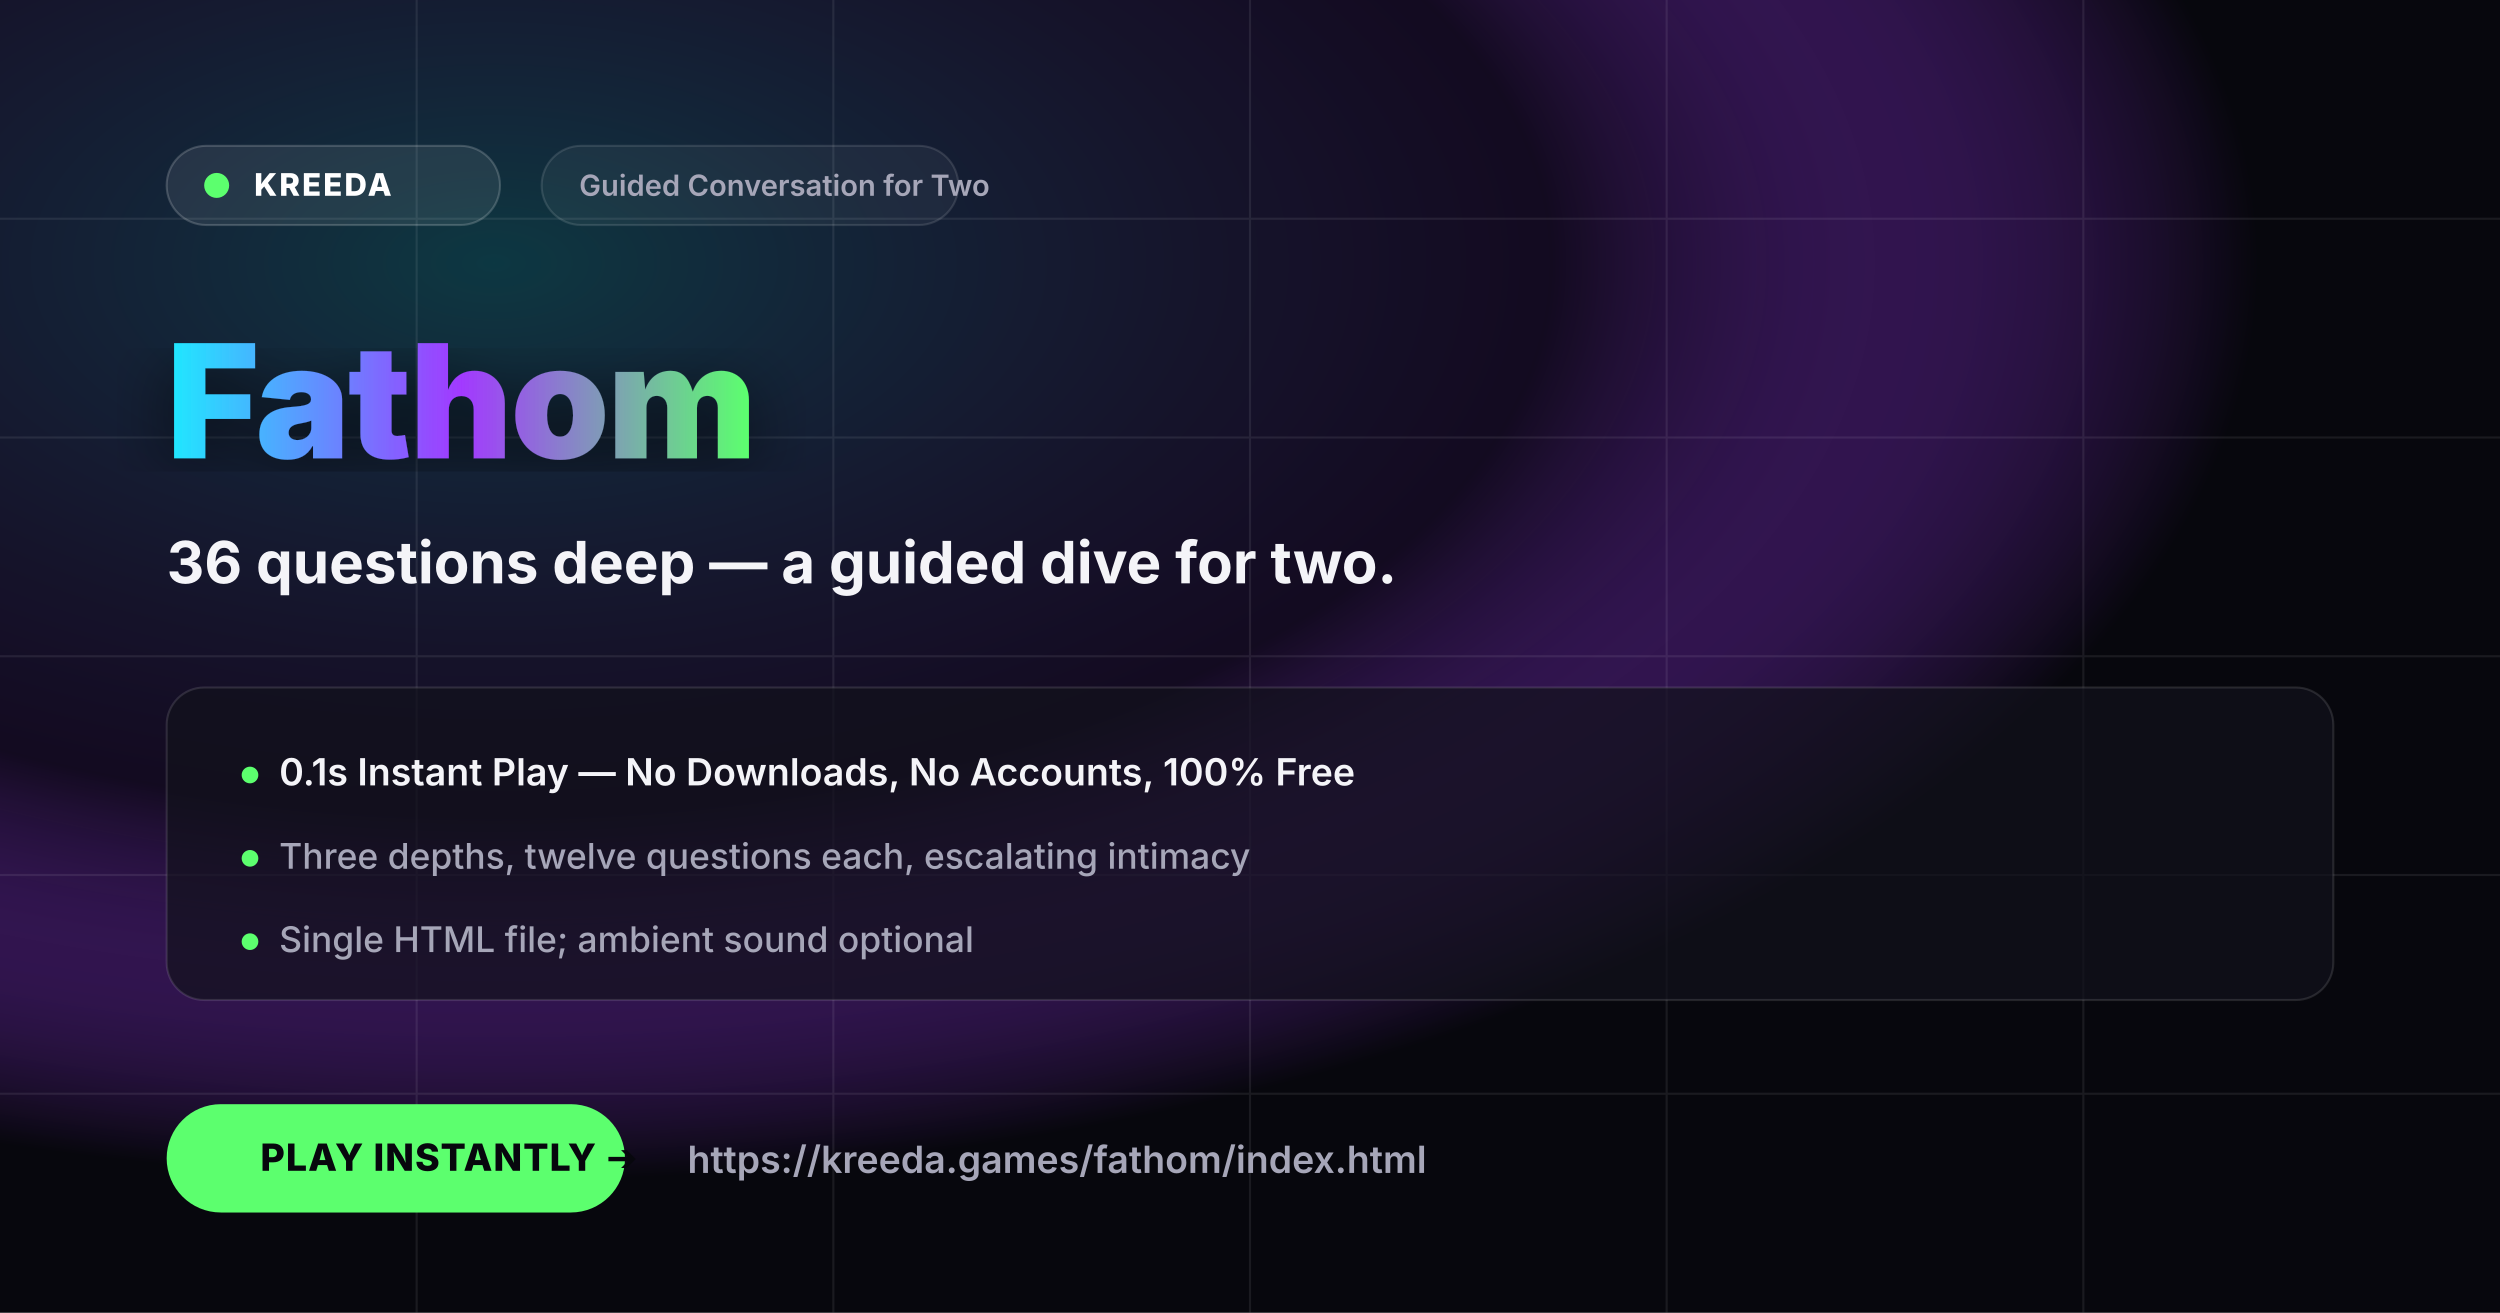
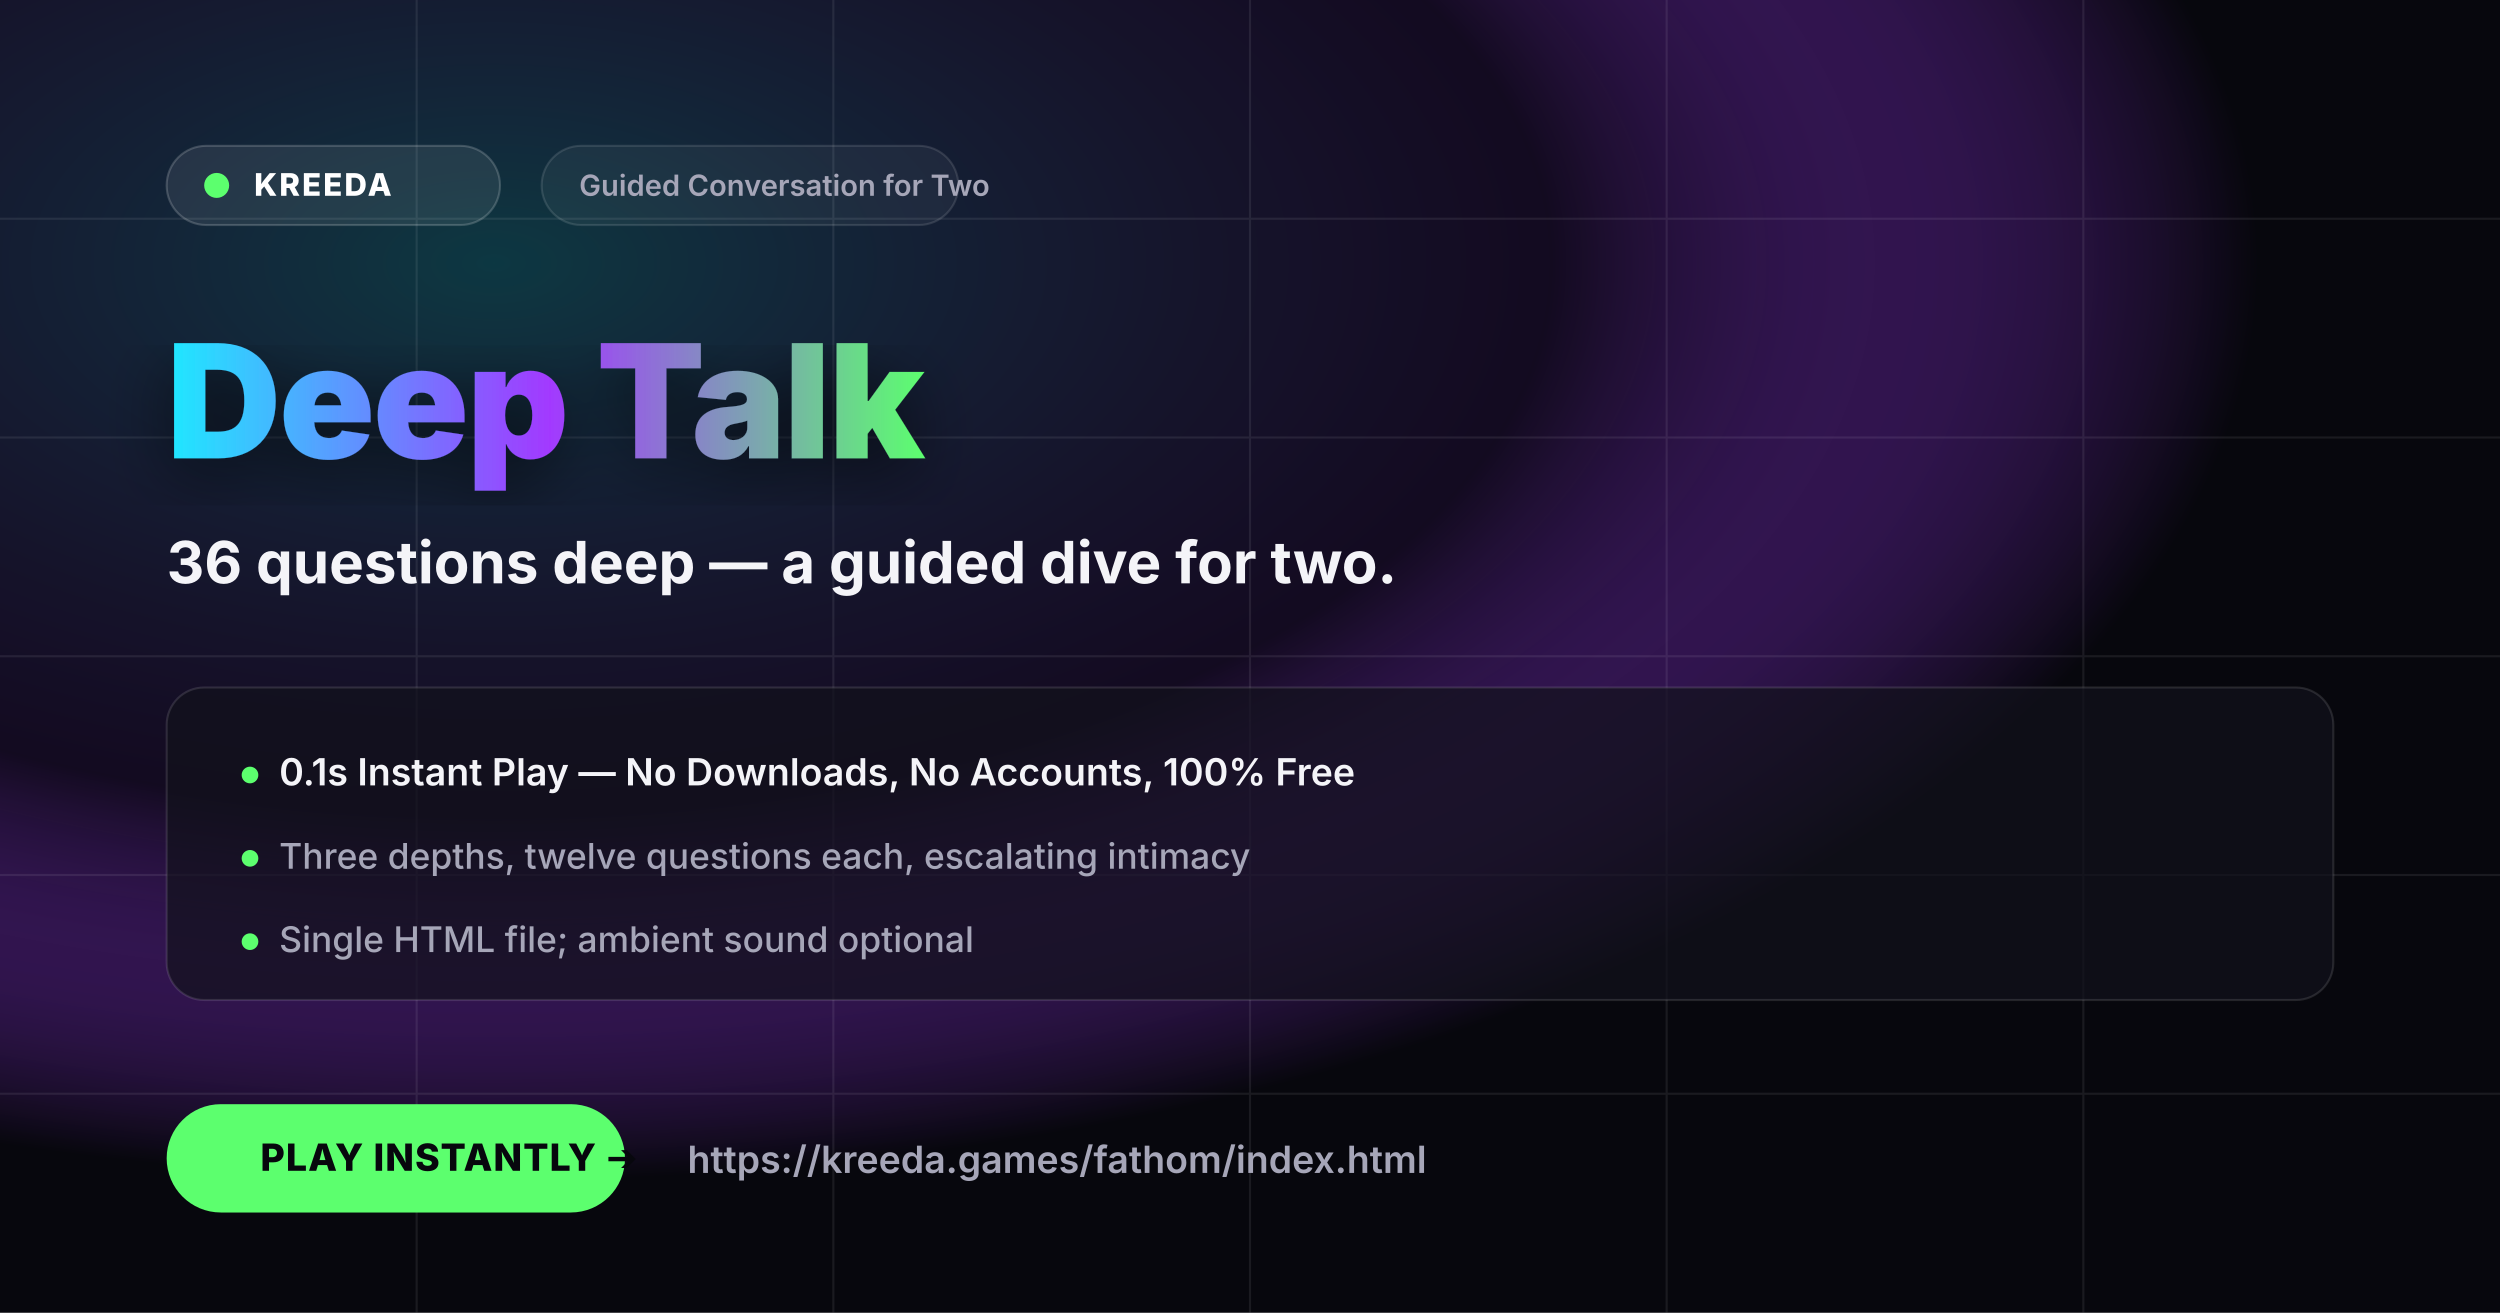
<svg xmlns="http://www.w3.org/2000/svg" viewBox="0 0 1200 630" width="1200" height="630">
  <defs>
    <radialGradient id="bgGlow" cx="20%" cy="20%" r="70%">
      <stop offset="0%" stop-color="#21e6ff" stop-opacity="0.22" />
      <stop offset="60%" stop-color="#a239ff" stop-opacity="0.08" />
      <stop offset="100%" stop-color="#07070d" stop-opacity="1" />
    </radialGradient>
    <linearGradient id="textGrad" x1="0%" y1="0%" x2="100%" y2="0%">
      <stop offset="0%" stop-color="#21e6ff" />
      <stop offset="50%" stop-color="#a239ff" />
      <stop offset="100%" stop-color="#5CFF6E" />
    </linearGradient>
    <filter id="shadow" x="-10%" y="-10%" width="120%" height="120%">
      <feDropShadow dx="0" dy="8" stdDeviation="16" flood-color="#000000" flood-opacity="0.6" />
    </filter>
  </defs>
  <rect width="1200" height="630" fill="#07070d" />
  <rect width="1200" height="630" fill="url(#bgGlow)" />
  <g opacity="0.08" stroke="#ffffff" stroke-width="1">
    <line x1="0" y1="105" x2="1200" y2="105" />
    <line x1="0" y1="210" x2="1200" y2="210" />
    <line x1="0" y1="315" x2="1200" y2="315" />
    <line x1="0" y1="420" x2="1200" y2="420" />
    <line x1="0" y1="525" x2="1200" y2="525" />
    <line x1="200" y1="0" x2="200" y2="630" />
    <line x1="400" y1="0" x2="400" y2="630" />
    <line x1="600" y1="0" x2="600" y2="630" />
    <line x1="800" y1="0" x2="800" y2="630" />
    <line x1="1000" y1="0" x2="1000" y2="630" />
  </g>
  <g transform="translate(80, 70)">
    <rect width="160" height="38" rx="19" fill="rgba(255,255,255,0.08)" stroke="rgba(255,255,255,0.18)" stroke-width="1" />
    <circle cx="24" cy="19" r="6" fill="#5CFF6E" />
    <text x="42" y="24" fill="#ffffff" font-family="-apple-system, system-ui, sans-serif" font-weight="800" font-size="15" letter-spacing="1">KREEDA</text>
  </g>
  <g transform="translate(260, 70)">
    <rect width="200" height="38" rx="19" fill="rgba(255,255,255,0.05)" stroke="rgba(255,255,255,0.12)" stroke-width="1" />
    <text x="18" y="24" fill="#a6a6b8" font-family="-apple-system, system-ui, sans-serif" font-weight="600" font-size="14">Guided Conversation for Two</text>
  </g>
-   <text x="80" y="220" fill="url(#textGrad)" font-family="-apple-system, system-ui, sans-serif" font-weight="900" font-size="76" letter-spacing="-1" filter="url(#shadow)">Fathom</text>
+   <text x="80" y="220" fill="url(#textGrad)" font-family="-apple-system, system-ui, sans-serif" font-weight="900" font-size="76" letter-spacing="-1" filter="url(#shadow)">Deep Talk</text>
  <text x="80" y="280" fill="#f4f4f8" font-family="-apple-system, system-ui, sans-serif" font-weight="700" font-size="28" letter-spacing="0">36 questions deep — a guided dive for two.</text>
  <g transform="translate(80, 330)">
    <rect width="1040" height="150" rx="18" fill="rgba(18,18,28,0.7)" stroke="rgba(255,255,255,0.12)" stroke-width="1" />
    <g transform="translate(30, 42)">
      <circle cx="10" cy="0" r="4" fill="#5CFF6E" />
      <text x="24" y="5" fill="#f4f4f8" font-family="-apple-system, system-ui, sans-serif" font-weight="600" font-size="18">0.1s Instant Play — No Downloads, No Accounts, 100% Free</text>
    </g>
    <g transform="translate(30, 82)">
      <circle cx="10" cy="0" r="4" fill="#5CFF6E" />
      <text x="24" y="5" fill="#a6a6b8" font-family="-apple-system, system-ui, sans-serif" font-weight="500" font-size="17">Three depths, twelve questions each, escalating intimacy</text>
    </g>
    <g transform="translate(30, 122)">
      <circle cx="10" cy="0" r="4" fill="#5CFF6E" />
      <text x="24" y="5" fill="#a6a6b8" font-family="-apple-system, system-ui, sans-serif" font-weight="500" font-size="17">Single HTML file; ambient sound optional</text>
    </g>
  </g>
  <g transform="translate(80, 530)">
    <rect width="220" height="52" rx="26" fill="#5CFF6E" />
    <text x="45" y="32" fill="#07070d" font-family="-apple-system, system-ui, sans-serif" font-weight="800" font-size="18" letter-spacing="0.5">PLAY INSTANTLY ➔</text>
  </g>
  <text x="330" y="563" fill="#a6a6b8" font-family="-apple-system, system-ui, sans-serif" font-weight="600" font-size="18">https://kreeda.games/fathom/index.html</text>
</svg>
